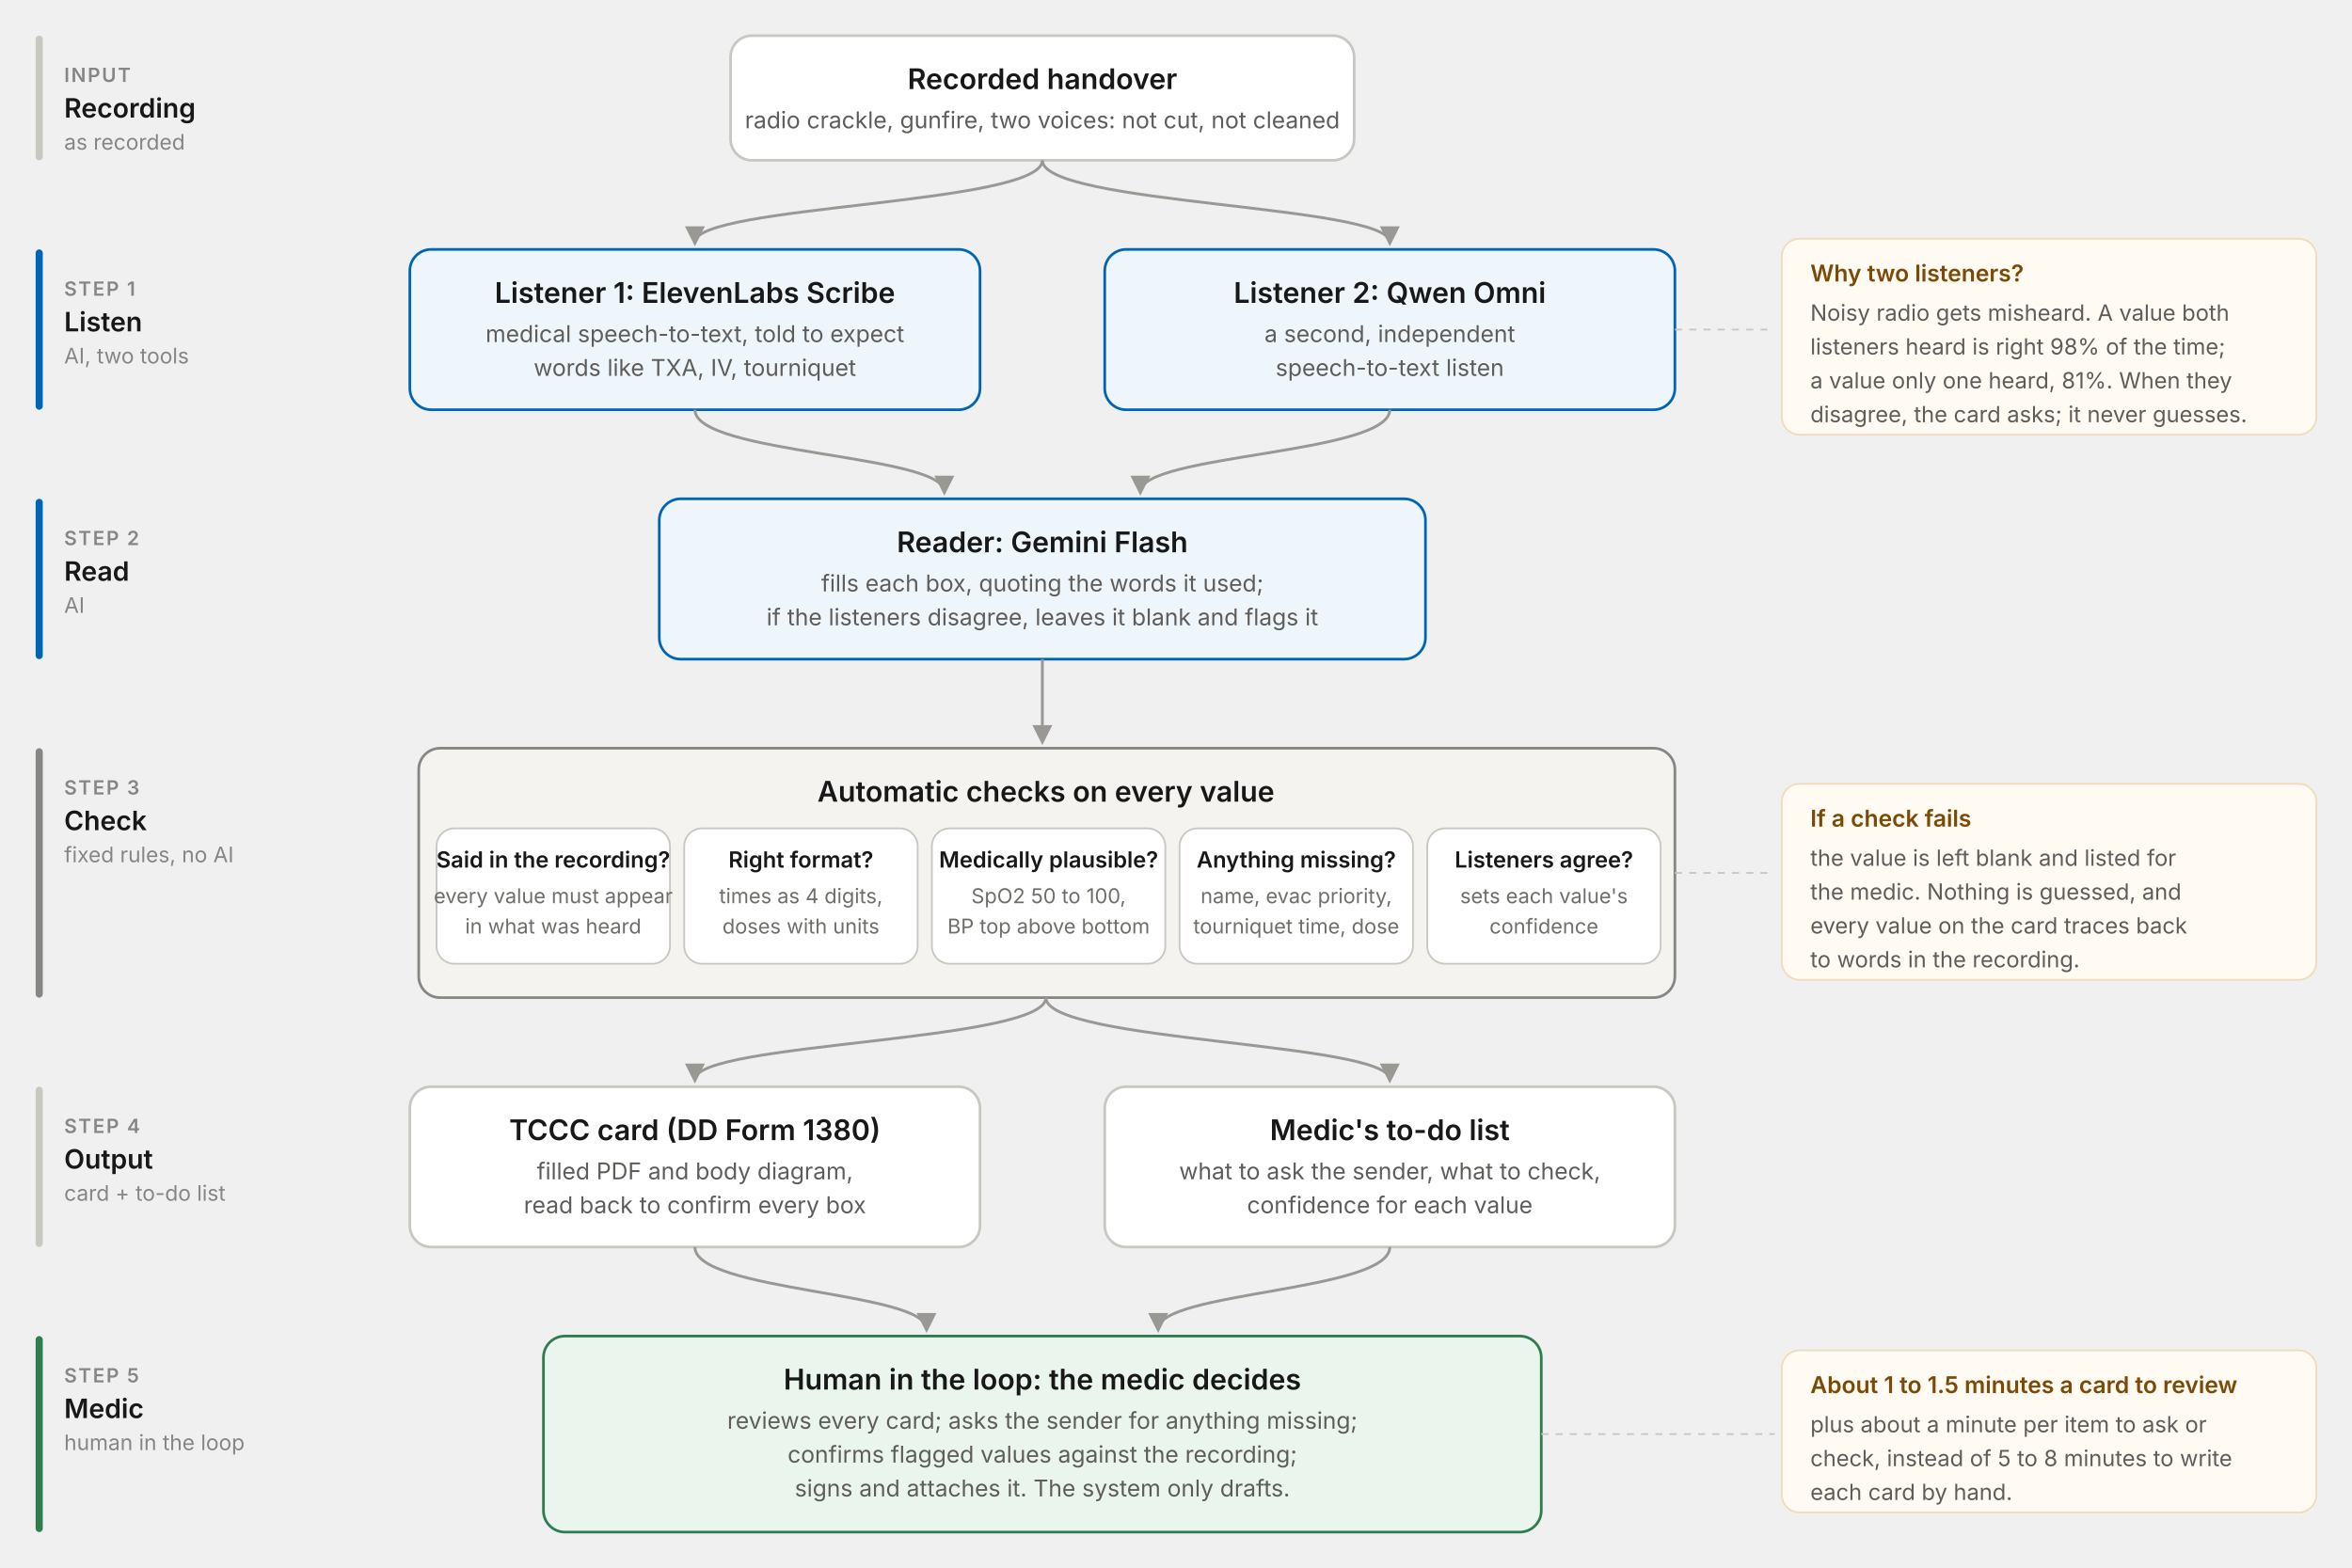
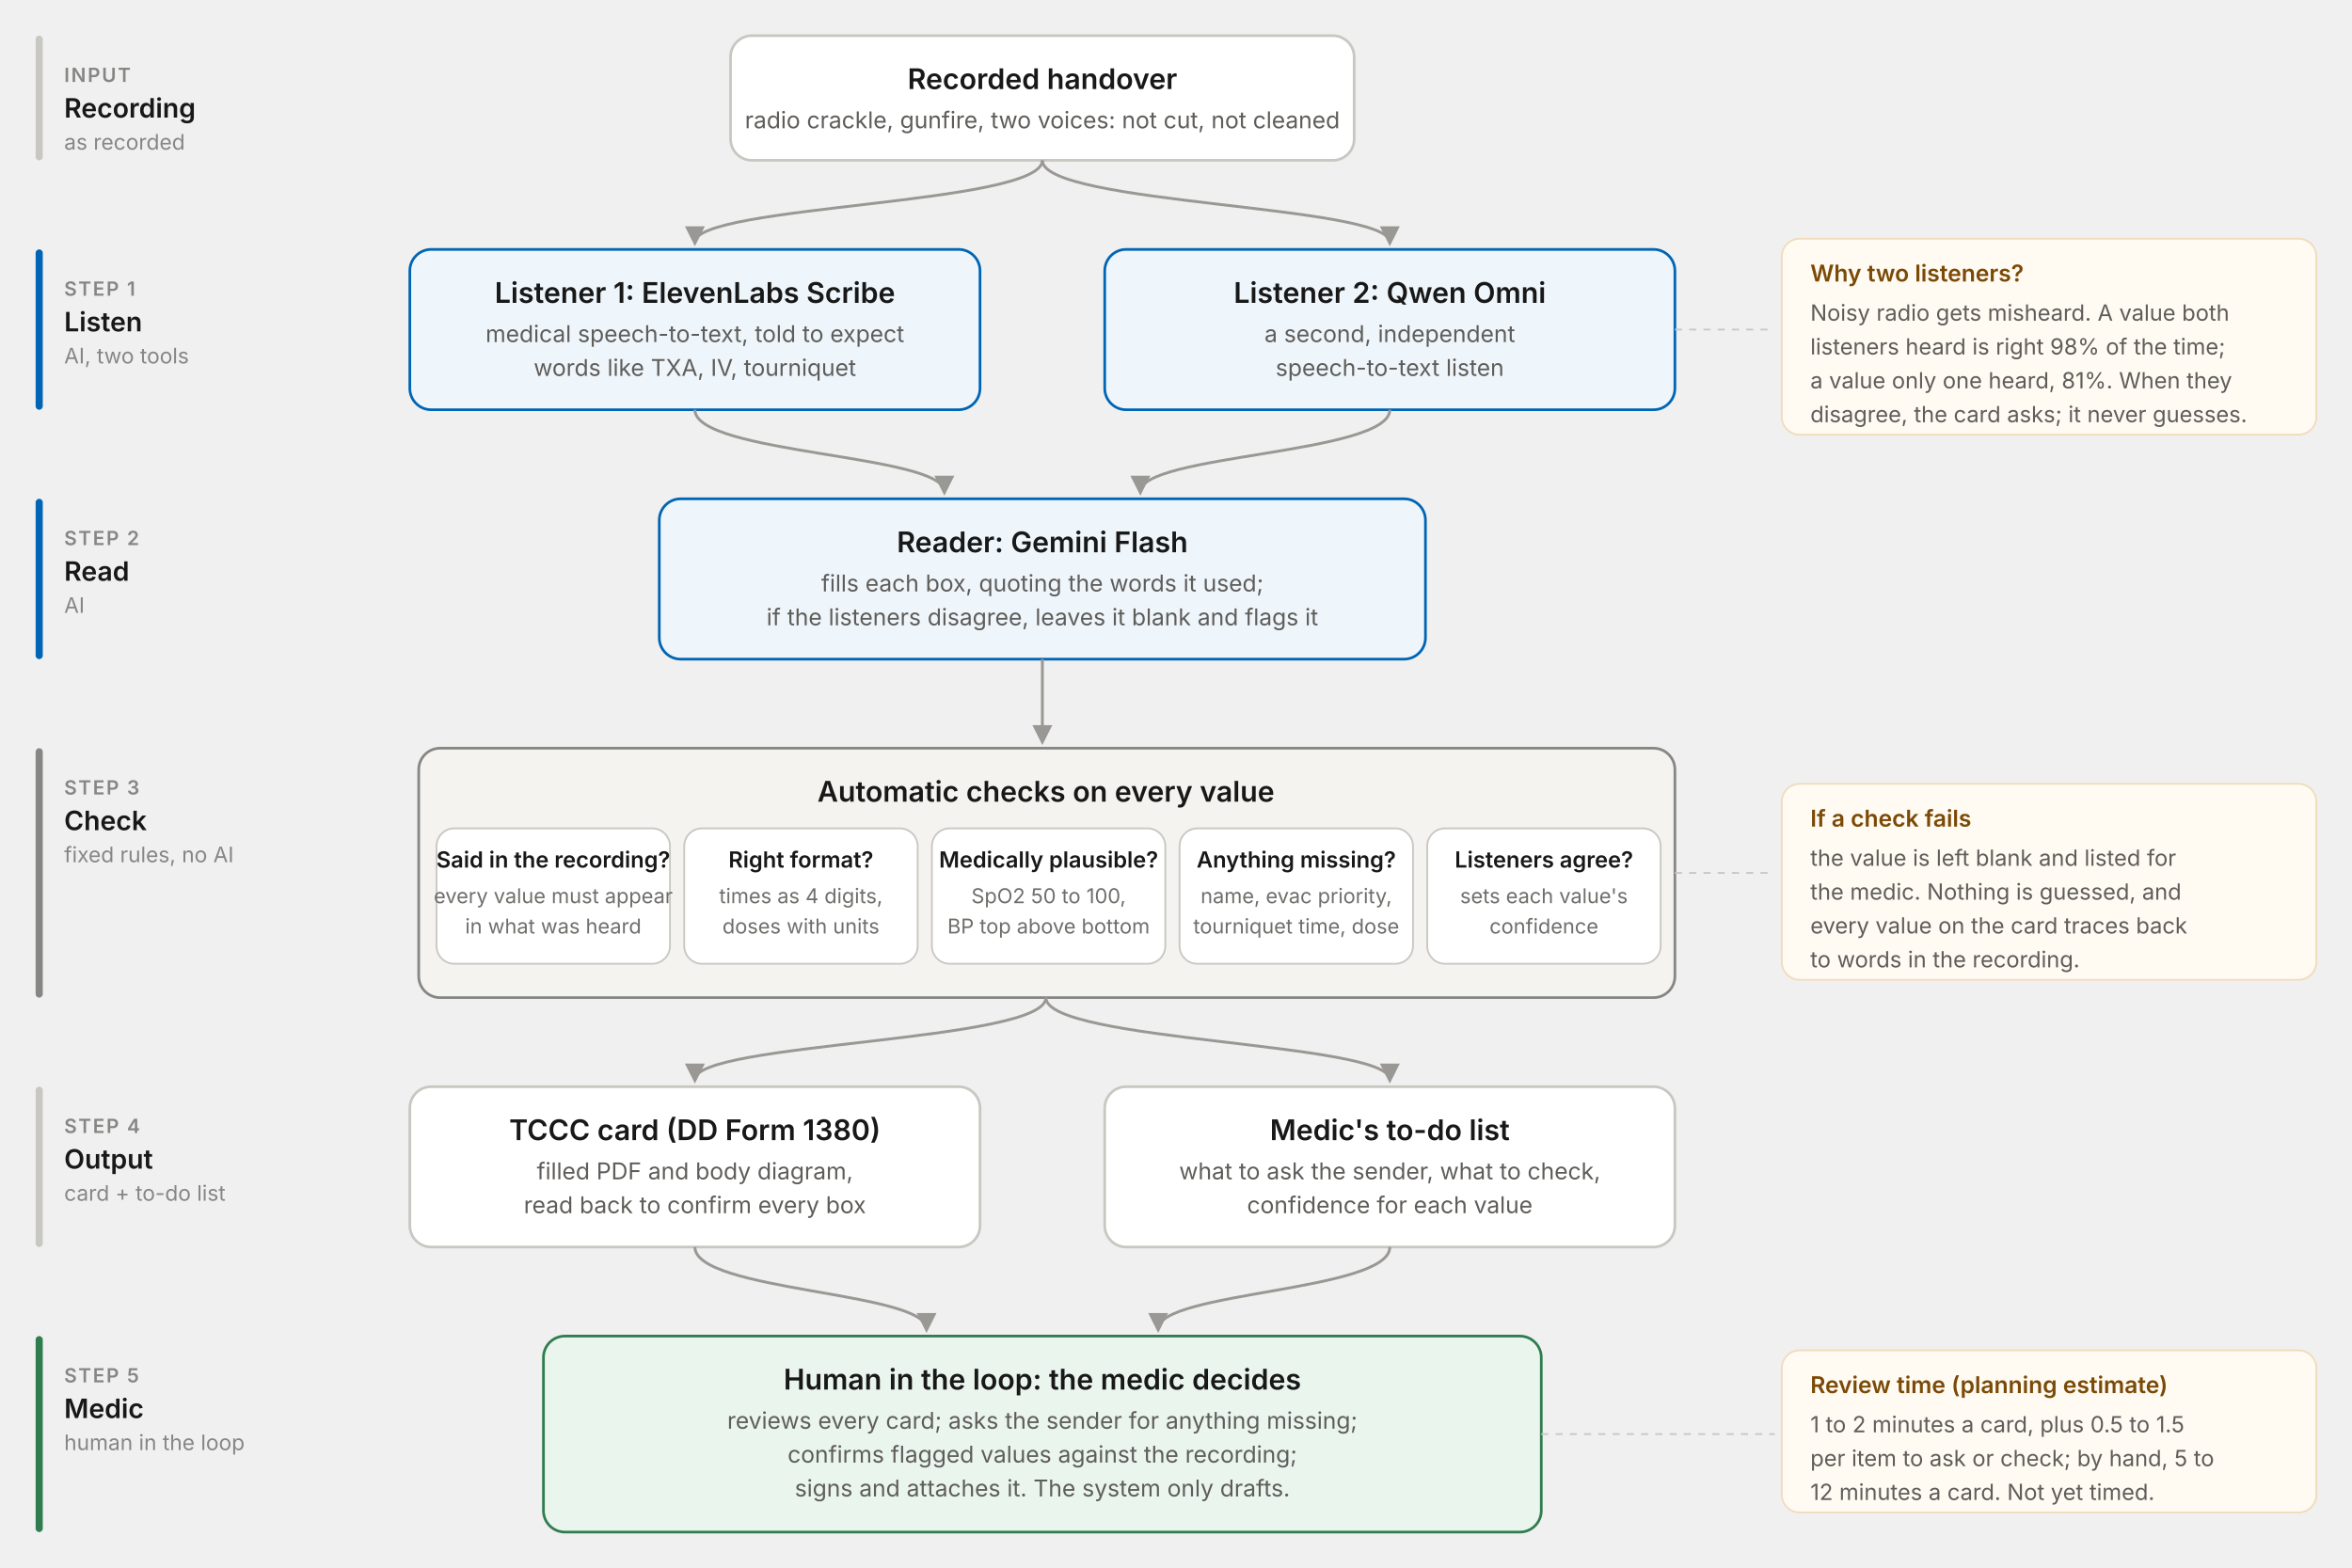
<svg xmlns="http://www.w3.org/2000/svg" viewBox="0 0 1320 880" role="img" aria-label="How a recorded handover becomes a TCCC card" style="width:100%;height:auto;font-family:Geist,system-ui,-apple-system,sans-serif">
  <defs>
    <marker id="a" viewBox="0 0 10 10" refX="8" refY="5" markerWidth="7" markerHeight="7" orient="auto-start-reverse">
      <path d="M0,0 L10,5 L0,10 z" fill="#9a9894" />
    </marker>
    <style>.t{font-size:16px;font-weight:600;fill:#181818}.s{font-size:13px;fill:#5f5d5a}.c{font-size:12.5px;font-weight:600;fill:#181818}.cs{font-size:11.5px;fill:#706e6b}
.ln{font-size:11px;font-weight:600;fill:#868685;letter-spacing:.08em}.lt{font-size:15px;font-weight:600;fill:#181818}.lw{font-size:12px;fill:#868685}
.nt{font-size:13px;font-weight:600;fill:#7a4a06}.ns{font-size:12.5px;fill:#5f5d5a}</style>
  </defs>
  <rect x="20" y="20" width="4" height="70" rx="2" fill="#c9c7c2" />
  <text x="36" y="46" class="ln">INPUT</text>
  <text x="36" y="66" class="lt">Recording</text>
  <text x="36" y="84" class="lw">as recorded</text>
  <rect x="20" y="140" width="4" height="90" rx="2" fill="#0065b4" />
  <text x="36" y="166" class="ln">STEP 1</text>
  <text x="36" y="186" class="lt">Listen</text>
  <text x="36" y="204" class="lw">AI, two tools</text>
  <rect x="20" y="280" width="4" height="90" rx="2" fill="#0065b4" />
  <text x="36" y="306" class="ln">STEP 2</text>
  <text x="36" y="326" class="lt">Read</text>
  <text x="36" y="344" class="lw">AI</text>
  <rect x="20" y="420" width="4" height="140" rx="2" fill="#868685" />
  <text x="36" y="446" class="ln">STEP 3</text>
  <text x="36" y="466" class="lt">Check</text>
  <text x="36" y="484" class="lw">fixed rules, no AI</text>
  <rect x="20" y="610" width="4" height="90" rx="2" fill="#c9c7c2" />
  <text x="36" y="636" class="ln">STEP 4</text>
  <text x="36" y="656" class="lt">Output</text>
  <text x="36" y="674" class="lw">card + to-do list</text>
  <rect x="20" y="750" width="4" height="110" rx="2" fill="#2f7d4f" />
  <text x="36" y="776" class="ln">STEP 5</text>
  <text x="36" y="796" class="lt">Medic</text>
  <text x="36" y="814" class="lw">human in the loop</text>
  <rect x="410" y="20" width="350" height="70" rx="12" fill="#ffffff" stroke="#c9c7c2" stroke-width="1.5" />
  <text x="585.0" y="50" text-anchor="middle" class="t">Recorded handover</text>
  <text x="585.0" y="72" text-anchor="middle" class="s">radio crackle, gunfire, two voices: not cut, not cleaned</text>
  <path d="M585,90 C585,115.0 390,115.0 390,136" fill="none" stroke="#9a9894" stroke-width="1.6" marker-end="url(#a)" />
  <path d="M585,90 C585,115.0 780,115.0 780,136" fill="none" stroke="#9a9894" stroke-width="1.6" marker-end="url(#a)" />
  <rect x="230" y="140" width="320" height="90" rx="12" fill="#eef5fb" stroke="#0065b4" stroke-width="1.5" />
  <text x="390.0" y="170" text-anchor="middle" class="t">Listener 1: ElevenLabs Scribe</text>
  <text x="390.0" y="192" text-anchor="middle" class="s">medical speech-to-text, told to expect</text>
  <text x="390.0" y="211" text-anchor="middle" class="s">words like TXA, IV, tourniquet</text>
  <rect x="620" y="140" width="320" height="90" rx="12" fill="#eef5fb" stroke="#0065b4" stroke-width="1.5" />
  <text x="780.0" y="170" text-anchor="middle" class="t">Listener 2: Qwen Omni</text>
  <text x="780.0" y="192" text-anchor="middle" class="s">a second, independent</text>
  <text x="780.0" y="211" text-anchor="middle" class="s">speech-to-text listen</text>
  <path d="M940,185 L996,185" stroke="#c9c7c2" stroke-dasharray="4 4" />
  <rect x="1000" y="134" width="300" height="110" rx="10" fill="#fffaf2" stroke="#f0dcbc" />
  <text x="1016" y="158" class="nt">Why two listeners?</text>
  <text x="1016" y="180" class="ns">Noisy radio gets misheard. A value both</text>
  <text x="1016" y="199" class="ns">listeners heard is right 98% of the time;</text>
  <text x="1016" y="218" class="ns">a value only one heard, 81%. When they</text>
  <text x="1016" y="237" class="ns">disagree, the card asks; it never guesses.</text>
  <path d="M390,230 C390,255.0 530,255.0 530,276" fill="none" stroke="#9a9894" stroke-width="1.6" marker-end="url(#a)" />
  <path d="M780,230 C780,255.0 640,255.0 640,276" fill="none" stroke="#9a9894" stroke-width="1.6" marker-end="url(#a)" />
  <rect x="370" y="280" width="430" height="90" rx="12" fill="#eef5fb" stroke="#0065b4" stroke-width="1.5" />
  <text x="585.0" y="310" text-anchor="middle" class="t">Reader: Gemini Flash</text>
  <text x="585.0" y="332" text-anchor="middle" class="s">fills each box, quoting the words it used;</text>
  <text x="585.0" y="351" text-anchor="middle" class="s">if the listeners disagree, leaves it blank and flags it</text>
  <path d="M585,370 C585,395.0 585,395.0 585,416" fill="none" stroke="#9a9894" stroke-width="1.6" marker-end="url(#a)" />
  <rect x="235" y="420" width="705" height="140" rx="12" fill="#f4f3ef" stroke="#868685" stroke-width="1.5" />
  <text x="587" y="450" text-anchor="middle" class="t">Automatic checks on every value</text>
  <rect x="245" y="465" width="131" height="76" rx="10" fill="#ffffff" stroke="#c9c7c2" />
  <text x="310.5" y="487" text-anchor="middle" class="c">Said in the recording?</text>
  <text x="310.5" y="507" text-anchor="middle" class="cs">every value must appear</text>
  <text x="310.5" y="524" text-anchor="middle" class="cs">in what was heard</text>
  <rect x="384" y="465" width="131" height="76" rx="10" fill="#ffffff" stroke="#c9c7c2" />
  <text x="449.5" y="487" text-anchor="middle" class="c">Right format?</text>
  <text x="449.5" y="507" text-anchor="middle" class="cs">times as 4 digits,</text>
  <text x="449.5" y="524" text-anchor="middle" class="cs">doses with units</text>
  <rect x="523" y="465" width="131" height="76" rx="10" fill="#ffffff" stroke="#c9c7c2" />
  <text x="588.5" y="487" text-anchor="middle" class="c">Medically plausible?</text>
  <text x="588.5" y="507" text-anchor="middle" class="cs">SpO2 50 to 100,</text>
  <text x="588.5" y="524" text-anchor="middle" class="cs">BP top above bottom</text>
  <rect x="662" y="465" width="131" height="76" rx="10" fill="#ffffff" stroke="#c9c7c2" />
  <text x="727.5" y="487" text-anchor="middle" class="c">Anything missing?</text>
  <text x="727.5" y="507" text-anchor="middle" class="cs">name, evac priority,</text>
  <text x="727.5" y="524" text-anchor="middle" class="cs">tourniquet time, dose</text>
  <rect x="801" y="465" width="131" height="76" rx="10" fill="#ffffff" stroke="#c9c7c2" />
  <text x="866.5" y="487" text-anchor="middle" class="c">Listeners agree?</text>
  <text x="866.5" y="507" text-anchor="middle" class="cs">sets each value's</text>
  <text x="866.5" y="524" text-anchor="middle" class="cs">confidence</text>
  <path d="M940,490 L996,490" stroke="#c9c7c2" stroke-dasharray="4 4" />
  <rect x="1000" y="440" width="300" height="110" rx="10" fill="#fffaf2" stroke="#f0dcbc" />
  <text x="1016" y="464" class="nt">If a check fails</text>
  <text x="1016" y="486" class="ns">the value is left blank and listed for</text>
  <text x="1016" y="505" class="ns">the medic. Nothing is guessed, and</text>
  <text x="1016" y="524" class="ns">every value on the card traces back</text>
  <text x="1016" y="543" class="ns">to words in the recording.</text>
  <path d="M587,560 C587,585.0 390,585.0 390,606" fill="none" stroke="#9a9894" stroke-width="1.6" marker-end="url(#a)" />
  <path d="M587,560 C587,585.0 780,585.0 780,606" fill="none" stroke="#9a9894" stroke-width="1.6" marker-end="url(#a)" />
  <rect x="230" y="610" width="320" height="90" rx="12" fill="#ffffff" stroke="#c9c7c2" stroke-width="1.5" />
  <text x="390.0" y="640" text-anchor="middle" class="t">TCCC card (DD Form 1380)</text>
  <text x="390.0" y="662" text-anchor="middle" class="s">filled PDF and body diagram,</text>
  <text x="390.0" y="681" text-anchor="middle" class="s">read back to confirm every box</text>
  <rect x="620" y="610" width="320" height="90" rx="12" fill="#ffffff" stroke="#c9c7c2" stroke-width="1.5" />
  <text x="780.0" y="640" text-anchor="middle" class="t">Medic's to-do list</text>
  <text x="780.0" y="662" text-anchor="middle" class="s">what to ask the sender, what to check,</text>
  <text x="780.0" y="681" text-anchor="middle" class="s">confidence for each value</text>
  <path d="M390,700 C390,725.0 520,725.0 520,746" fill="none" stroke="#9a9894" stroke-width="1.6" marker-end="url(#a)" />
  <path d="M780,700 C780,725.0 650,725.0 650,746" fill="none" stroke="#9a9894" stroke-width="1.6" marker-end="url(#a)" />
  <rect x="305" y="750" width="560" height="110" rx="12" fill="#eaf5ee" stroke="#2f7d4f" stroke-width="1.5" />
  <text x="585.0" y="780" text-anchor="middle" class="t">Human in the loop: the medic decides</text>
  <text x="585.0" y="802" text-anchor="middle" class="s">reviews every card; asks the sender for anything missing;</text>
  <text x="585.0" y="821" text-anchor="middle" class="s">confirms flagged values against the recording;</text>
  <text x="585.0" y="840" text-anchor="middle" class="s">signs and attaches it. The system only drafts.</text>
  <path d="M865,805 L996,805" stroke="#c9c7c2" stroke-dasharray="4 4" />
  <rect x="1000" y="758" width="300" height="91" rx="10" fill="#fffaf2" stroke="#f0dcbc" />
-   <text x="1016" y="782" class="nt">About 1 to 1.5 minutes a card to review</text>
-   <text x="1016" y="804" class="ns">plus about a minute per item to ask or</text>
-   <text x="1016" y="823" class="ns">check, instead of 5 to 8 minutes to write</text>
-   <text x="1016" y="842" class="ns">each card by hand.</text>
+   <text x="1016" y="782" class="nt">Review time (planning estimate)</text>
+   <text x="1016" y="804" class="ns">1 to 2 minutes a card, plus 0.5 to 1.5</text>
+   <text x="1016" y="823" class="ns">per item to ask or check; by hand, 5 to</text>
+   <text x="1016" y="842" class="ns">12 minutes a card. Not yet timed.</text>
</svg>
